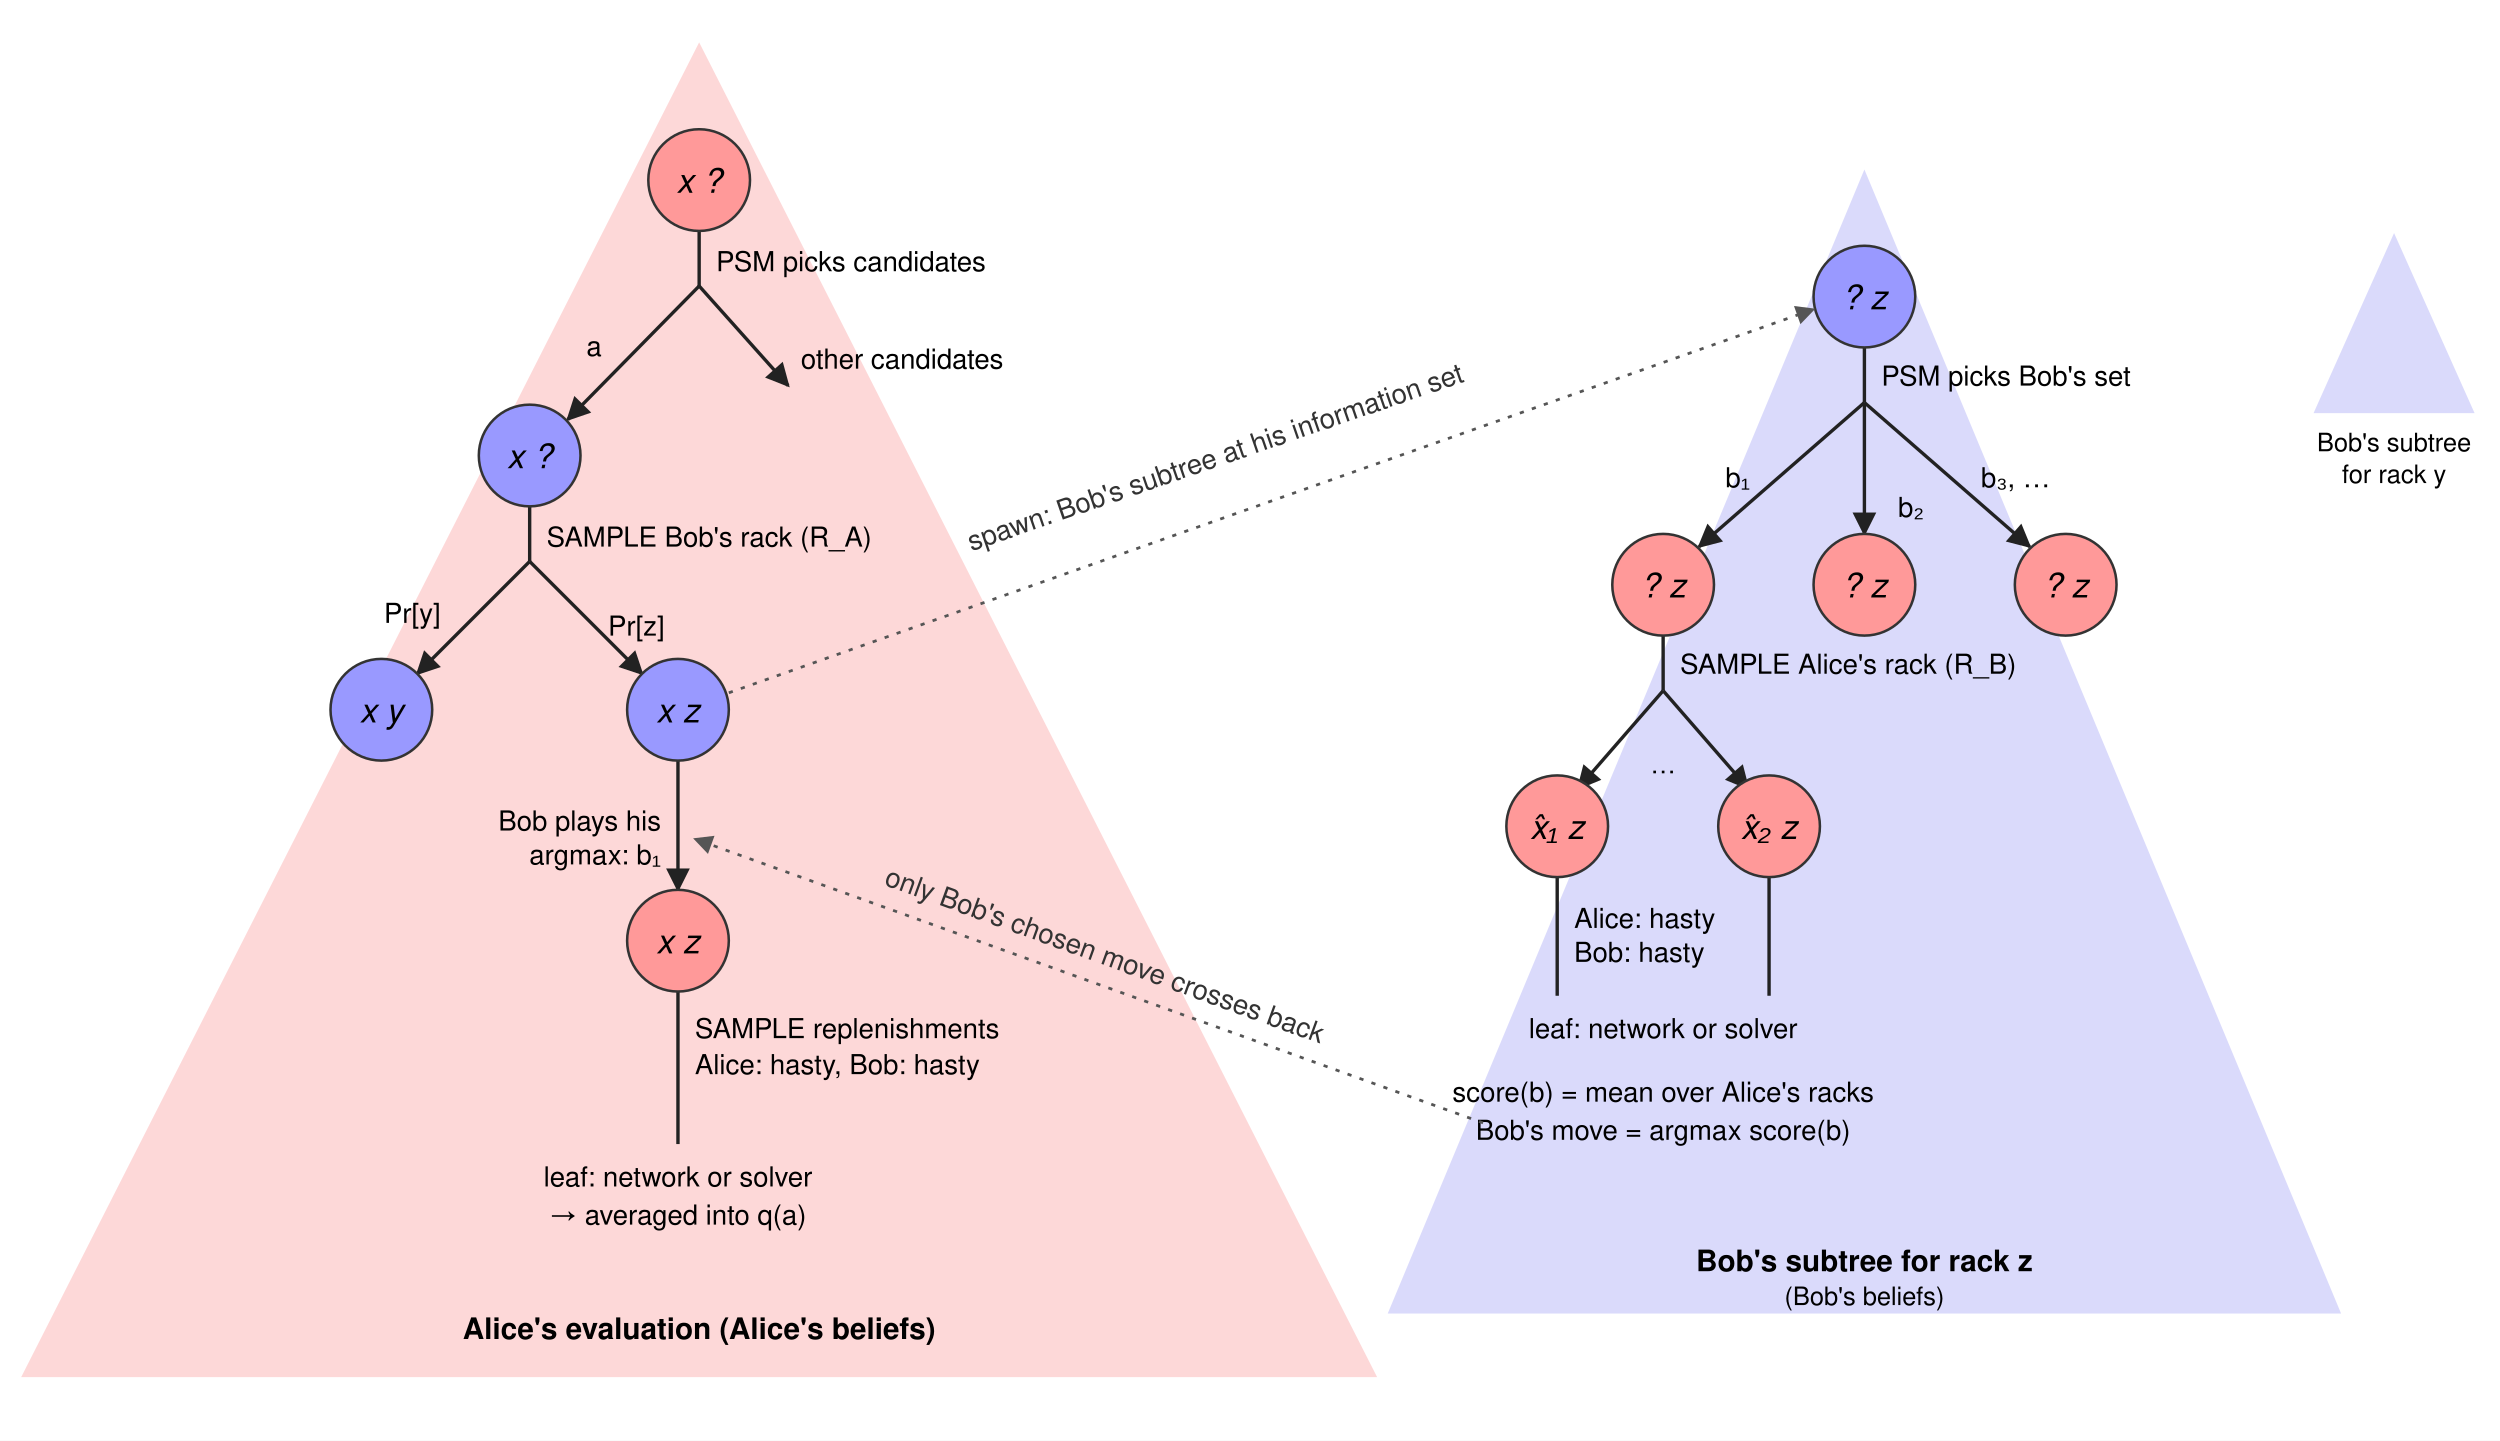
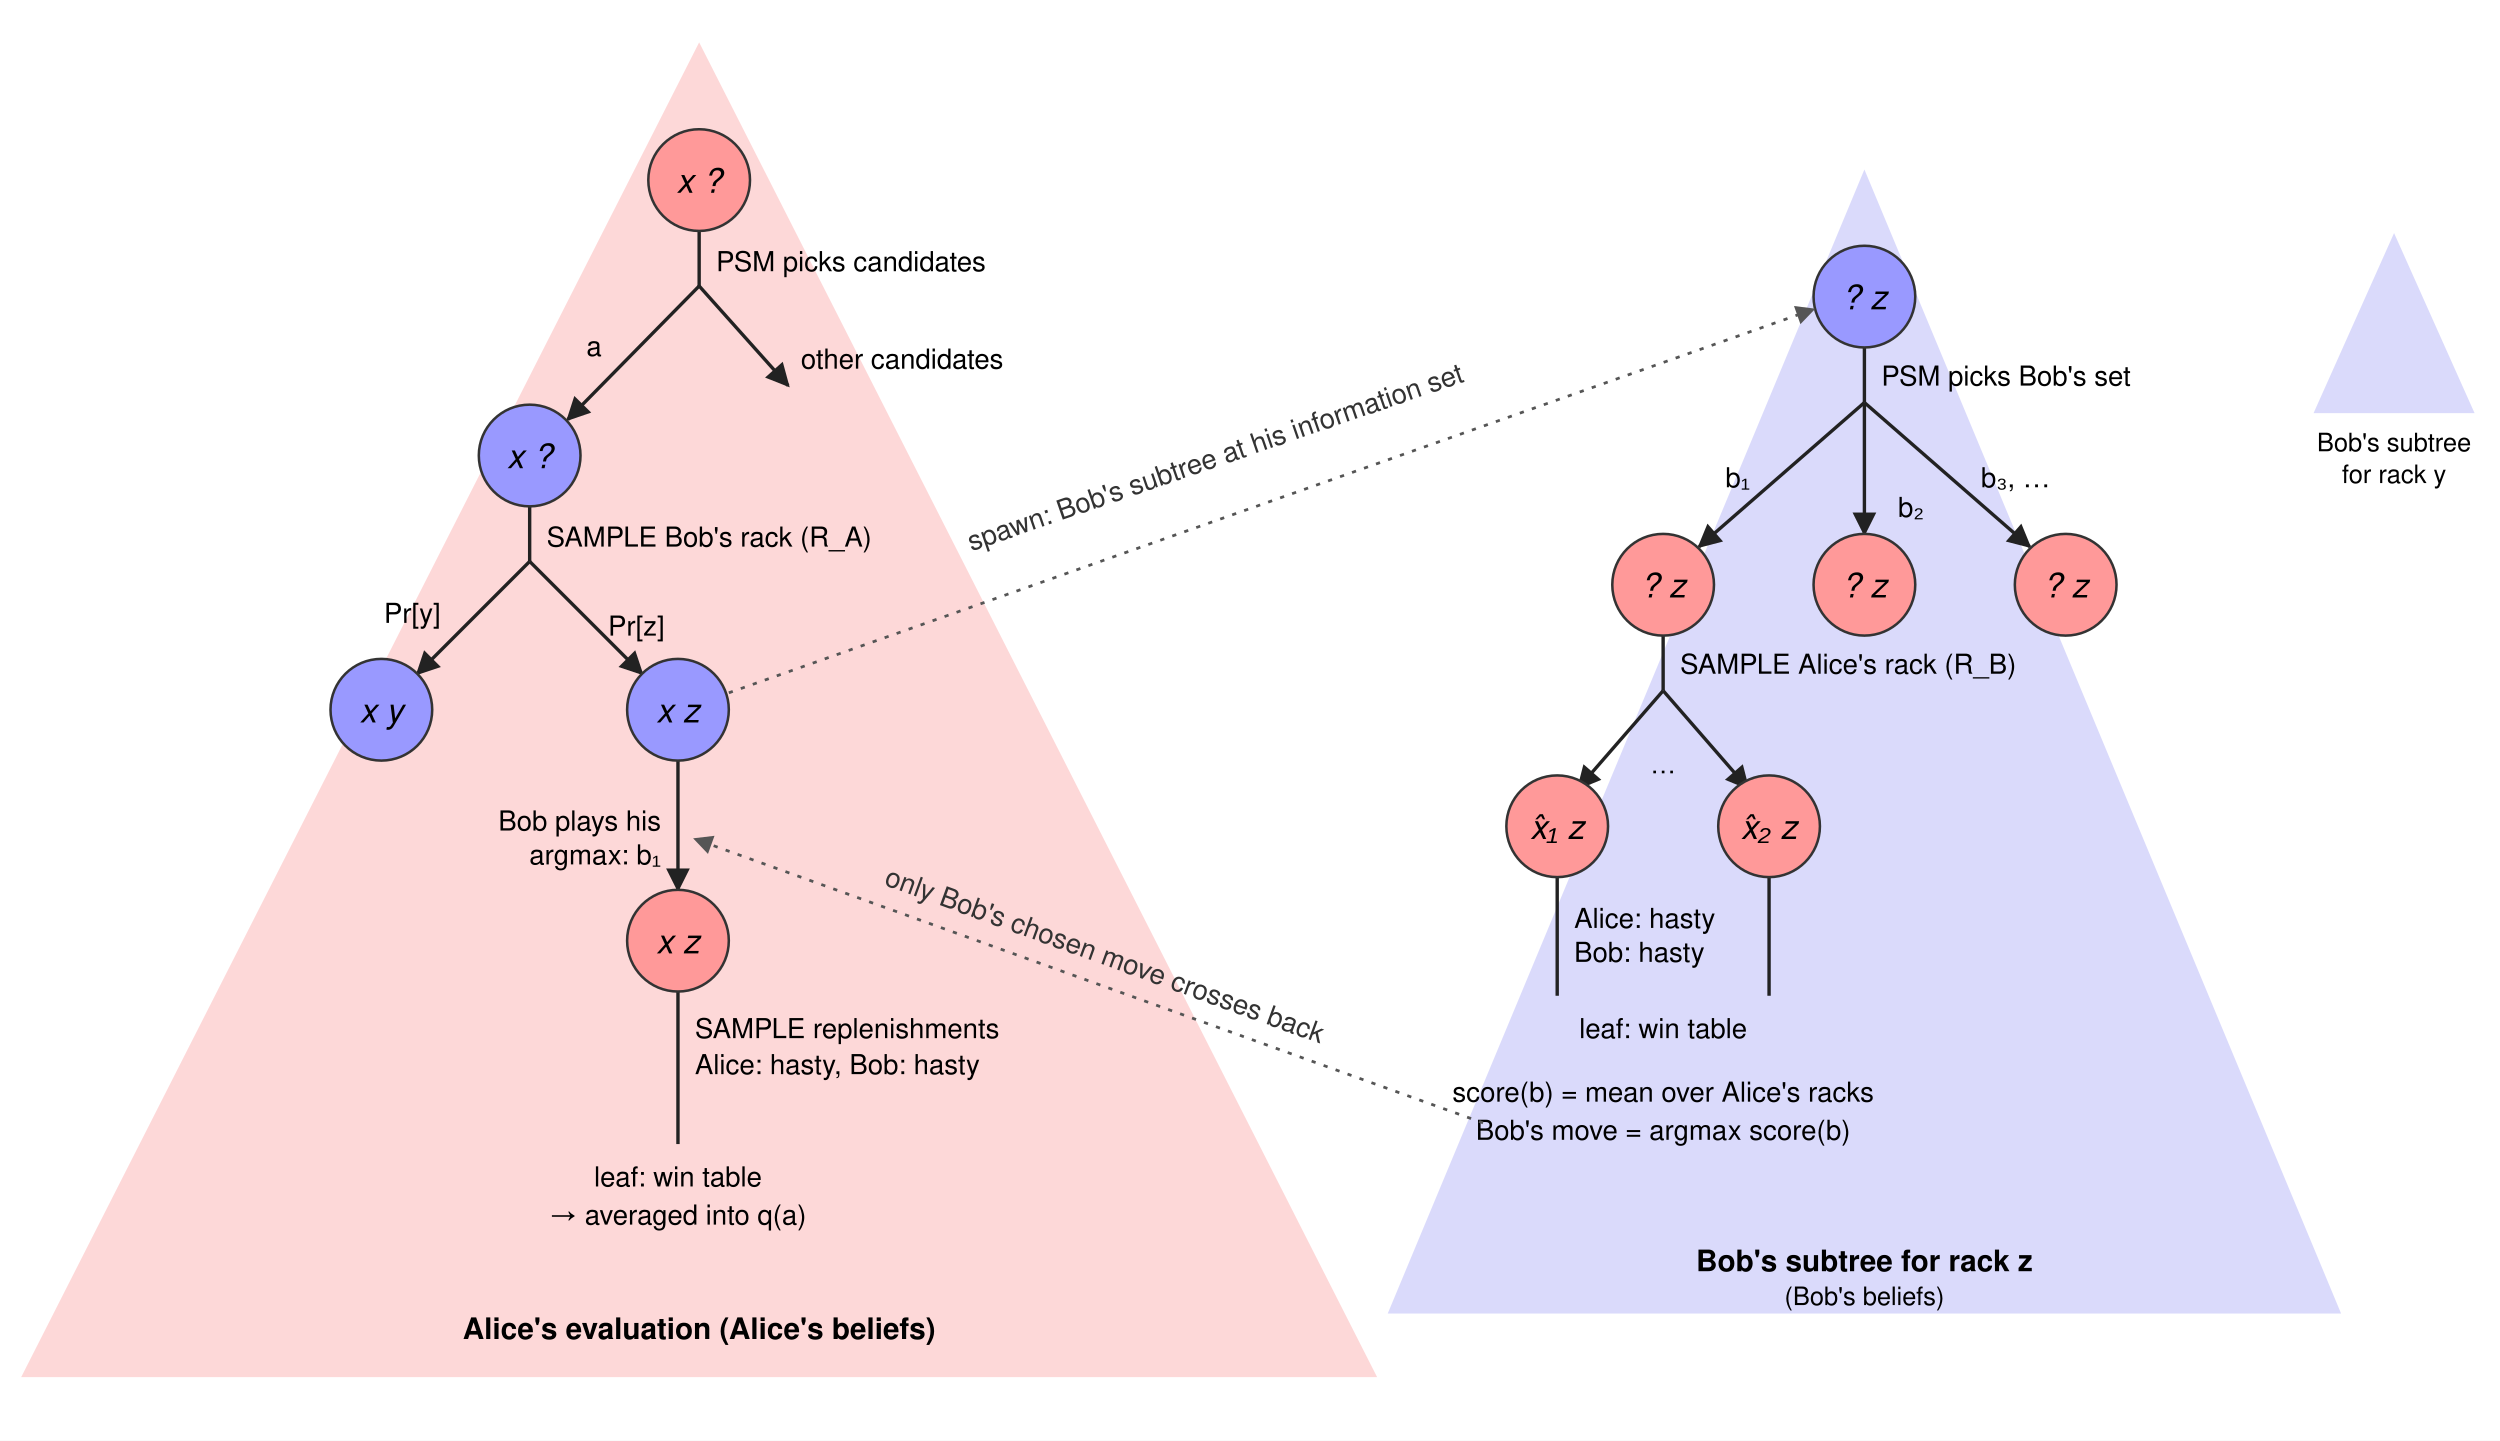
<svg xmlns="http://www.w3.org/2000/svg" width="1180" height="680" viewBox="0 0 1180 680" font-family="Helvetica, Arial, sans-serif" font-size="14">
  <defs>
    <marker id="arrow" viewBox="0 0 10 10" refX="9" refY="5" markerWidth="7" markerHeight="7" orient="auto-start-reverse">
      <path d="M0,0 L10,5 L0,10 z" fill="#222" />
    </marker>
    <marker id="arrow-dot" viewBox="0 0 10 10" refX="9" refY="5" markerWidth="7" markerHeight="7" orient="auto-start-reverse">
      <path d="M0,0 L10,5 L0,10 z" fill="#555" />
    </marker>
  </defs>
  <rect width="1180" height="680" fill="#ffffff" />
  <polygon points="330,20 10,650 650,650" fill="#fdd8d8" />
  <text x="330" y="632" text-anchor="middle" font-weight="bold">Alice's evaluation (Alice's beliefs)</text>
  <polygon points="880,80 655,620 1105,620" fill="#dadafb" />
  <text x="880" y="600" text-anchor="middle" font-weight="bold">Bob's subtree for rack z</text>
  <text x="880" y="616" text-anchor="middle" font-size="12">(Bob's beliefs)</text>
  <polygon points="1130,110 1092,195 1168,195" fill="#dadafb" />
  <text x="1130" y="213" text-anchor="middle" font-size="12">Bob's subtree</text>
  <text x="1130" y="228" text-anchor="middle" font-size="12">for rack y</text>
  <g stroke="#222" stroke-width="1.6" fill="none">
    <line x1="330" y1="109" x2="330" y2="135" />
    <line x1="330" y1="135" x2="268" y2="198" marker-end="url(#arrow)" />
    <line x1="330" y1="135" x2="372" y2="182" marker-end="url(#arrow)" />
    <line x1="250" y1="239" x2="250" y2="265" />
    <line x1="250" y1="265" x2="197" y2="318" marker-end="url(#arrow)" />
    <line x1="250" y1="265" x2="303" y2="318" marker-end="url(#arrow)" />
    <line x1="320" y1="359" x2="320" y2="420" marker-end="url(#arrow)" />
    <line x1="320" y1="468" x2="320" y2="540" />
    <line x1="880" y1="164" x2="880" y2="190" />
    <line x1="880" y1="190" x2="802" y2="258" marker-end="url(#arrow)" />
    <line x1="880" y1="190" x2="880" y2="252" marker-end="url(#arrow)" />
    <line x1="880" y1="190" x2="958" y2="258" marker-end="url(#arrow)" />
    <line x1="785" y1="300" x2="785" y2="326" />
    <line x1="785" y1="326" x2="745" y2="372" marker-end="url(#arrow)" />
    <line x1="785" y1="326" x2="825" y2="372" marker-end="url(#arrow)" />
    <line x1="735" y1="414" x2="735" y2="470" />
    <line x1="835" y1="414" x2="835" y2="470" />
  </g>
  <g stroke="#333" stroke-width="1.2">
    <circle cx="330" cy="85" r="24" fill="#f99" />
    <circle cx="250" cy="215" r="24" fill="#99f" />
    <circle cx="180" cy="335" r="24" fill="#99f" />
    <circle cx="320" cy="335" r="24" fill="#99f" />
    <circle cx="320" cy="444" r="24" fill="#f99" />
    <circle cx="880" cy="140" r="24" fill="#99f" />
    <circle cx="785" cy="276" r="24" fill="#f99" />
    <circle cx="880" cy="276" r="24" fill="#f99" />
    <circle cx="975" cy="276" r="24" fill="#f99" />
    <circle cx="735" cy="390" r="24" fill="#f99" />
    <circle cx="835" cy="390" r="24" fill="#f99" />
  </g>
  <g text-anchor="middle" font-style="italic" font-size="16">
    <text x="330" y="91">x ?</text>
    <text x="250" y="221">x ?</text>
    <text x="180" y="341">x y</text>
    <text x="320" y="341">x z</text>
    <text x="320" y="450">x z</text>
    <text x="880" y="146">? z</text>
    <text x="785" y="282">? z</text>
    <text x="880" y="282">? z</text>
    <text x="975" y="282">? z</text>
    <text x="735" y="396">x̂₁ z</text>
    <text x="835" y="396">x̂₂ z</text>
  </g>
  <g font-size="13">
    <text x="338" y="128">PSM picks candidates</text>
    <text x="284" y="168" text-anchor="end">a</text>
    <text x="378" y="174">other candidates</text>
    <text x="258" y="258">SAMPLE Bob's rack (R_A)</text>
    <text x="208" y="294" text-anchor="end">Pr[y]</text>
    <text x="287" y="300">Pr[z]</text>
    <text x="312" y="392" text-anchor="end">Bob plays his</text>
    <text x="312" y="408" text-anchor="end">argmax: b₁</text>
    <text x="328" y="490">SAMPLE replenishments</text>
    <text x="328" y="507">Alice: hasty, Bob: hasty</text>
-     <text x="320" y="560" text-anchor="middle">leaf: network or solver</text>
+     <text x="320" y="560" text-anchor="middle">leaf: win table</text>
    <text x="320" y="578" text-anchor="middle">→ averaged into q(a)</text>
    <text x="888" y="182">PSM picks Bob's set</text>
    <text x="826" y="230" text-anchor="end">b₁</text>
    <text x="884" y="244" text-anchor="middle" dx="18">b₂</text>
    <text x="935" y="230">b₃, …</text>
    <text x="793" y="318">SAMPLE Alice's rack (R_B)</text>
    <text x="785" y="365" text-anchor="middle" font-size="12">…</text>
    <text x="743" y="438">Alice: hasty</text>
    <text x="743" y="454">Bob: hasty</text>
-     <text x="785" y="490" text-anchor="middle">leaf: network or solver</text>
+     <text x="785" y="490" text-anchor="middle">leaf: win table</text>
    <text x="785" y="520" text-anchor="middle">score(b) = mean over Alice's racks</text>
    <text x="785" y="538" text-anchor="middle">Bob's move = argmax score(b)</text>
  </g>
  <g stroke="#555" stroke-width="1.3" stroke-dasharray="2,4" fill="none">
    <line x1="344" y1="327" x2="856" y2="146" marker-end="url(#arrow-dot)" />
    <line x1="700" y1="530" x2="328" y2="396" marker-end="url(#arrow-dot)" />
  </g>
  <g font-size="13" fill="#333">
    <text x="575" y="220" transform="rotate(-19 575 220)" text-anchor="middle">spawn: Bob's subtree at his information set</text>
    <text x="520" y="455" transform="rotate(20 520 455)" text-anchor="middle">only Bob's chosen move crosses back</text>
  </g>
</svg>
